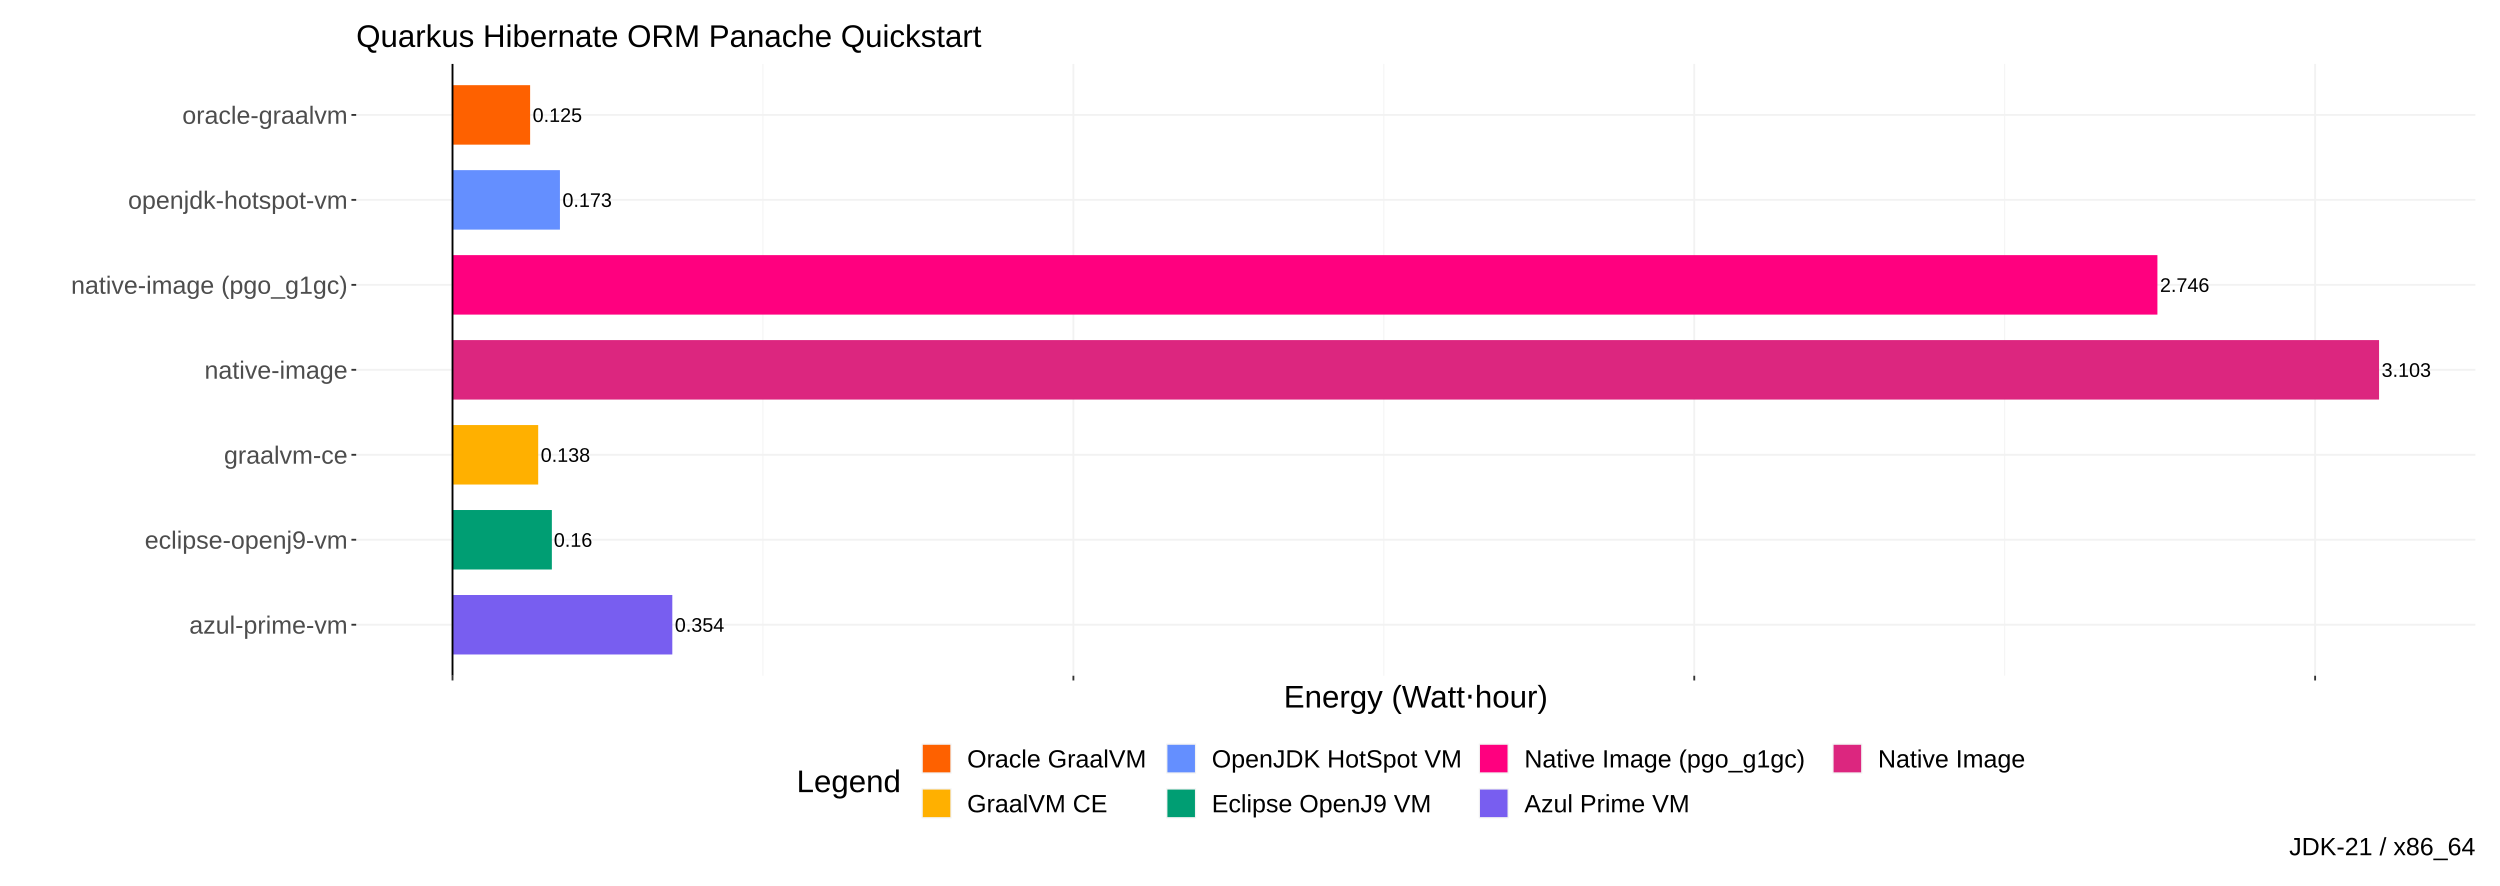
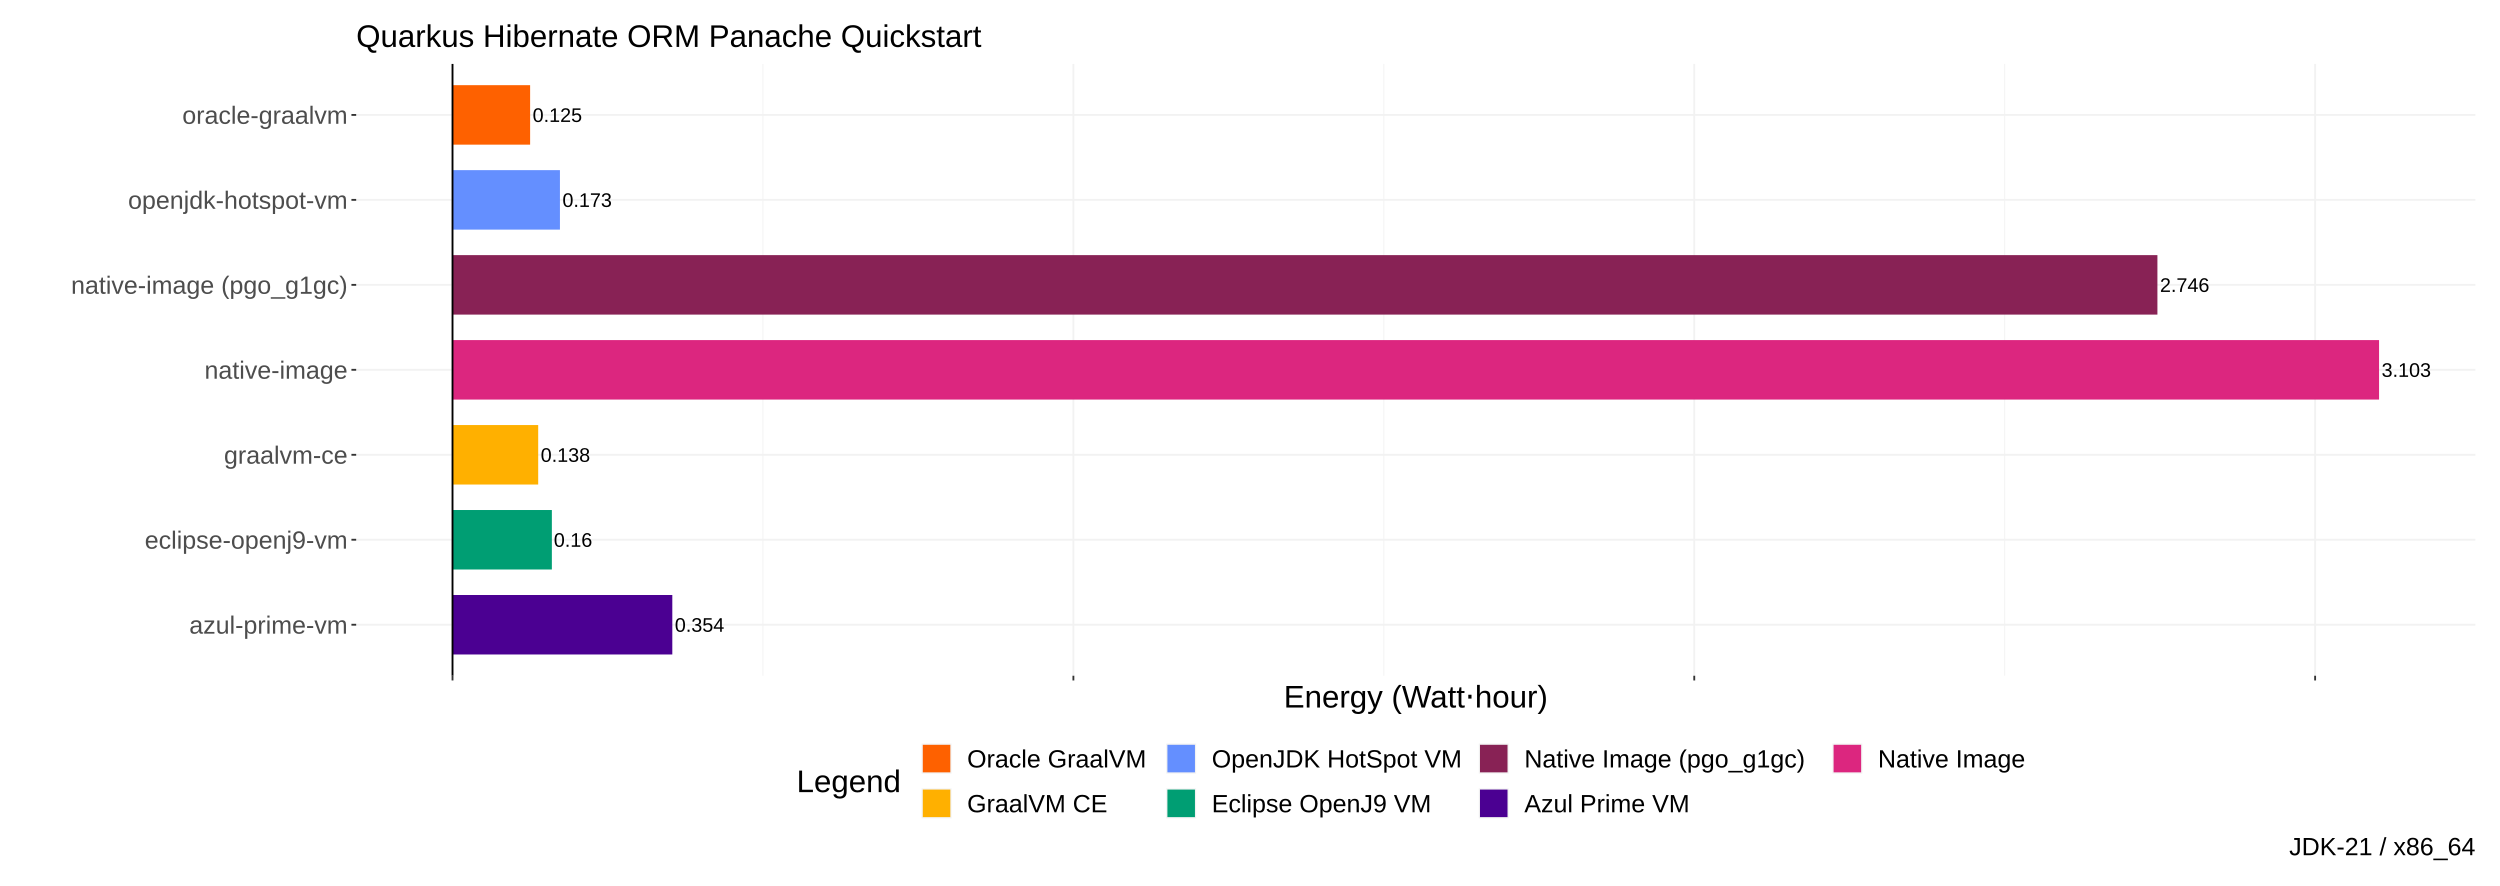
<svg xmlns="http://www.w3.org/2000/svg" class="svglite" width="1440.00pt" height="510.24pt" viewBox="0 0 1440.00 510.24">
  <defs>
    <style type="text/css">
    .svglite line, .svglite polyline, .svglite polygon, .svglite path, .svglite rect, .svglite circle {
      fill: none;
      stroke: #000000;
      stroke-linecap: round;
      stroke-linejoin: round;
      stroke-miterlimit: 10.00;
    }
    .svglite text {
      white-space: pre;
    }
  </style>
  </defs>
  <rect width="100%" height="100%" style="stroke: none; fill: #FFFFFF;" />
  <defs>
    <clipPath id="cpMC4wMHwxNDQwLjAwfDAuMDB8NTEwLjI0">
      <rect x="0.00" y="0.00" width="1440.00" height="510.24" />
    </clipPath>
  </defs>
  <g clip-path="url(#cpMC4wMHwxNDQwLjAwfDAuMDB8NTEwLjI0)">
    <rect x="0.00" y="0.00" width="1440.00" height="510.24" style="stroke-width: 1.07; stroke: #FFFFFF; fill: #FFFFFF;" />
    <rect x="205.16" y="36.82" width="1220.66" height="352.39" style="stroke-width: 1.07; stroke: none;" />
    <polyline points="439.46,389.21 439.46,36.82 " style="stroke-width: 0.53; stroke: #F2F2F2; stroke-linecap: butt;" />
    <polyline points="797.08,389.21 797.08,36.82 " style="stroke-width: 0.53; stroke: #F2F2F2; stroke-linecap: butt;" />
    <polyline points="1154.70,389.21 1154.70,36.82 " style="stroke-width: 0.53; stroke: #F2F2F2; stroke-linecap: butt;" />
    <polyline points="205.16,359.85 1425.83,359.85 " style="stroke-width: 1.07; stroke: #F2F2F2; stroke-linecap: butt;" />
    <polyline points="205.16,310.90 1425.83,310.90 " style="stroke-width: 1.07; stroke: #F2F2F2; stroke-linecap: butt;" />
    <polyline points="205.16,261.96 1425.83,261.96 " style="stroke-width: 1.07; stroke: #F2F2F2; stroke-linecap: butt;" />
    <polyline points="205.16,213.02 1425.83,213.02 " style="stroke-width: 1.07; stroke: #F2F2F2; stroke-linecap: butt;" />
    <polyline points="205.16,164.08 1425.83,164.08 " style="stroke-width: 1.07; stroke: #F2F2F2; stroke-linecap: butt;" />
    <polyline points="205.16,115.13 1425.83,115.13 " style="stroke-width: 1.07; stroke: #F2F2F2; stroke-linecap: butt;" />
    <polyline points="205.16,66.19 1425.83,66.19 " style="stroke-width: 1.07; stroke: #F2F2F2; stroke-linecap: butt;" />
    <polyline points="260.65,389.21 260.65,36.82 " style="stroke-width: 1.07; stroke: #F2F2F2; stroke-linecap: butt;" />
    <polyline points="618.27,389.21 618.27,36.82 " style="stroke-width: 1.07; stroke: #F2F2F2; stroke-linecap: butt;" />
    <polyline points="975.89,389.21 975.89,36.82 " style="stroke-width: 1.07; stroke: #F2F2F2; stroke-linecap: butt;" />
    <polyline points="1333.51,389.21 1333.51,36.82 " style="stroke-width: 1.07; stroke: #F2F2F2; stroke-linecap: butt;" />
    <rect x="260.65" y="49.06" width="44.70" height="34.26" style="stroke-width: 1.07; stroke: none; stroke-linecap: butt; stroke-linejoin: miter; fill: #FE6100;" />
    <rect x="260.65" y="195.89" width="1109.69" height="34.26" style="stroke-width: 1.07; stroke: none; stroke-linecap: butt; stroke-linejoin: miter; fill: #DC267F;" />
-     <rect x="260.65" y="342.72" width="126.60" height="34.26" style="stroke-width: 1.07; stroke: none; stroke-linecap: butt; stroke-linejoin: miter; fill: #785EF0;" />
+     <rect x="260.65" y="342.72" width="126.60" height="34.26" style="stroke-width: 1.07; stroke: none; stroke-linecap: butt; stroke-linejoin: miter; fill: #4B0092;" />
    <rect x="260.65" y="293.77" width="57.22" height="34.26" style="stroke-width: 1.07; stroke: none; stroke-linecap: butt; stroke-linejoin: miter; fill: #009E73;" />
-     <rect x="260.65" y="146.95" width="982.02" height="34.26" style="stroke-width: 1.07; stroke: none; stroke-linecap: butt; stroke-linejoin: miter; fill: #FF007F;" />
+     <rect x="260.65" y="146.95" width="982.02" height="34.26" style="stroke-width: 1.07; stroke: none; stroke-linecap: butt; stroke-linejoin: miter; fill: #882255;" />
    <rect x="260.65" y="244.83" width="49.35" height="34.26" style="stroke-width: 1.07; stroke: none; stroke-linecap: butt; stroke-linejoin: miter; fill: #FFB000;" />
    <rect x="260.65" y="98.00" width="61.87" height="34.26" style="stroke-width: 1.07; stroke: none; stroke-linecap: butt; stroke-linejoin: miter; fill: #648FFF;" />
    <text x="306.80" y="70.25" style="font-size: 11.38px; font-family: &quot;Liberation Sans&quot;;" textLength="29.08px" lengthAdjust="spacingAndGlyphs">0.125</text>
    <text x="1371.80" y="217.08" style="font-size: 11.38px; font-family: &quot;Liberation Sans&quot;;" textLength="29.08px" lengthAdjust="spacingAndGlyphs">3.103</text>
    <text x="388.70" y="363.91" style="font-size: 11.38px; font-family: &quot;Liberation Sans&quot;;" textLength="29.08px" lengthAdjust="spacingAndGlyphs">0.354</text>
    <text x="319.00" y="314.97" style="font-size: 11.38px; font-family: &quot;Liberation Sans&quot;;" textLength="22.57px" lengthAdjust="spacingAndGlyphs">0.16</text>
    <text x="1244.13" y="168.14" style="font-size: 11.38px; font-family: &quot;Liberation Sans&quot;;" textLength="29.08px" lengthAdjust="spacingAndGlyphs">2.746</text>
    <text x="311.45" y="266.03" style="font-size: 11.38px; font-family: &quot;Liberation Sans&quot;;" textLength="29.08px" lengthAdjust="spacingAndGlyphs">0.138</text>
    <text x="323.97" y="119.20" style="font-size: 11.38px; font-family: &quot;Liberation Sans&quot;;" textLength="29.08px" lengthAdjust="spacingAndGlyphs">0.173</text>
    <line x1="260.65" y1="389.21" x2="260.65" y2="36.82" style="stroke-width: 1.07; stroke-linecap: butt;" />
    <text x="200.23" y="364.99" text-anchor="end" style="font-size: 14.40px;fill: #4D4D4D; font-family: &quot;Liberation Sans&quot;;" textLength="97.55px" lengthAdjust="spacingAndGlyphs">azul-prime-vm</text>
    <text x="200.23" y="316.05" text-anchor="end" style="font-size: 14.40px;fill: #4D4D4D; font-family: &quot;Liberation Sans&quot;;" textLength="122.85px" lengthAdjust="spacingAndGlyphs">eclipse-openj9-vm</text>
    <text x="200.23" y="267.10" text-anchor="end" style="font-size: 14.40px;fill: #4D4D4D; font-family: &quot;Liberation Sans&quot;;" textLength="75.07px" lengthAdjust="spacingAndGlyphs">graalvm-ce</text>
    <text x="200.23" y="218.16" text-anchor="end" style="font-size: 14.40px;fill: #4D4D4D; font-family: &quot;Liberation Sans&quot;;" textLength="88.14px" lengthAdjust="spacingAndGlyphs">native-image</text>
    <text x="200.23" y="169.22" text-anchor="end" style="font-size: 14.40px;fill: #4D4D4D; font-family: &quot;Liberation Sans&quot;;" textLength="166.15px" lengthAdjust="spacingAndGlyphs">native-image (pgo_g1gc)</text>
    <text x="200.23" y="120.27" text-anchor="end" style="font-size: 14.40px;fill: #4D4D4D; font-family: &quot;Liberation Sans&quot;;" textLength="137.28px" lengthAdjust="spacingAndGlyphs">openjdk-hotspot-vm</text>
    <text x="200.23" y="71.33" text-anchor="end" style="font-size: 14.40px;fill: #4D4D4D; font-family: &quot;Liberation Sans&quot;;" textLength="101.50px" lengthAdjust="spacingAndGlyphs">oracle-graalvm</text>
    <polyline points="202.42,359.85 205.16,359.85 " style="stroke-width: 1.07; stroke: #333333; stroke-linecap: butt;" />
    <polyline points="202.42,310.90 205.16,310.90 " style="stroke-width: 1.07; stroke: #333333; stroke-linecap: butt;" />
    <polyline points="202.42,261.96 205.16,261.96 " style="stroke-width: 1.07; stroke: #333333; stroke-linecap: butt;" />
    <polyline points="202.42,213.02 205.16,213.02 " style="stroke-width: 1.07; stroke: #333333; stroke-linecap: butt;" />
    <polyline points="202.42,164.08 205.16,164.08 " style="stroke-width: 1.07; stroke: #333333; stroke-linecap: butt;" />
    <polyline points="202.42,115.13 205.16,115.13 " style="stroke-width: 1.07; stroke: #333333; stroke-linecap: butt;" />
    <polyline points="202.42,66.19 205.16,66.19 " style="stroke-width: 1.07; stroke: #333333; stroke-linecap: butt;" />
    <polyline points="260.65,391.95 260.65,389.21 " style="stroke-width: 1.07; stroke: #333333; stroke-linecap: butt;" />
    <polyline points="618.27,391.95 618.27,389.21 " style="stroke-width: 1.07; stroke: #333333; stroke-linecap: butt;" />
    <polyline points="975.89,391.95 975.89,389.21 " style="stroke-width: 1.07; stroke: #333333; stroke-linecap: butt;" />
    <polyline points="1333.51,391.95 1333.51,389.21 " style="stroke-width: 1.07; stroke: #333333; stroke-linecap: butt;" />
    <text x="815.50" y="407.54" text-anchor="middle" style="font-size: 18.00px; font-family: &quot;Liberation Sans&quot;;" textLength="165.68px" lengthAdjust="spacingAndGlyphs">Energy (Watt⋅hour)</text>
    <rect x="453.37" y="422.82" width="724.26" height="54.02" style="stroke-width: 1.07; stroke: none; fill: #FFFFFF;" />
    <text x="458.84" y="456.26" style="font-size: 18.00px; font-family: &quot;Liberation Sans&quot;;" textLength="63.01px" lengthAdjust="spacingAndGlyphs">Legend</text>
    <rect x="530.82" y="428.30" width="17.28" height="17.28" style="stroke-width: 1.07; stroke: none; fill: #F2F2F2;" />
    <rect x="531.53" y="429.01" width="15.86" height="15.86" style="stroke-width: 1.07; stroke: none; stroke-linecap: butt; stroke-linejoin: miter; fill: #FE6100;" />
    <rect x="671.72" y="428.30" width="17.28" height="17.28" style="stroke-width: 1.07; stroke: none; fill: #F2F2F2;" />
    <rect x="672.43" y="429.01" width="15.86" height="15.86" style="stroke-width: 1.07; stroke: none; stroke-linecap: butt; stroke-linejoin: miter; fill: #648FFF;" />
    <rect x="851.76" y="428.30" width="17.28" height="17.28" style="stroke-width: 1.07; stroke: none; fill: #F2F2F2;" />
-     <rect x="852.47" y="429.01" width="15.86" height="15.86" style="stroke-width: 1.07; stroke: none; stroke-linecap: butt; stroke-linejoin: miter; fill: #FF007F;" />
+     <rect x="852.47" y="429.01" width="15.86" height="15.86" style="stroke-width: 1.07; stroke: none; stroke-linecap: butt; stroke-linejoin: miter; fill: #882255;" />
    <rect x="1055.44" y="428.30" width="17.28" height="17.28" style="stroke-width: 1.07; stroke: none; fill: #F2F2F2;" />
    <rect x="1056.15" y="429.01" width="15.86" height="15.86" style="stroke-width: 1.07; stroke: none; stroke-linecap: butt; stroke-linejoin: miter; fill: #DC267F;" />
    <rect x="530.82" y="454.09" width="17.28" height="17.28" style="stroke-width: 1.07; stroke: none; fill: #F2F2F2;" />
    <rect x="531.53" y="454.80" width="15.86" height="15.86" style="stroke-width: 1.07; stroke: none; stroke-linecap: butt; stroke-linejoin: miter; fill: #FFB000;" />
    <rect x="671.72" y="454.09" width="17.28" height="17.28" style="stroke-width: 1.07; stroke: none; fill: #F2F2F2;" />
    <rect x="672.43" y="454.80" width="15.86" height="15.86" style="stroke-width: 1.07; stroke: none; stroke-linecap: butt; stroke-linejoin: miter; fill: #009E73;" />
    <rect x="851.76" y="454.09" width="17.28" height="17.28" style="stroke-width: 1.07; stroke: none; fill: #F2F2F2;" />
-     <rect x="852.47" y="454.80" width="15.86" height="15.86" style="stroke-width: 1.07; stroke: none; stroke-linecap: butt; stroke-linejoin: miter; fill: #785EF0;" />
+     <rect x="852.47" y="454.80" width="15.86" height="15.86" style="stroke-width: 1.07; stroke: none; stroke-linecap: butt; stroke-linejoin: miter; fill: #4B0092;" />
    <text x="557.06" y="442.08" style="font-size: 14.40px; font-family: &quot;Liberation Sans&quot;;" textLength="105.69px" lengthAdjust="spacingAndGlyphs">Oracle GraalVM</text>
    <text x="697.97" y="442.08" style="font-size: 14.40px; font-family: &quot;Liberation Sans&quot;;" textLength="144.83px" lengthAdjust="spacingAndGlyphs">OpenJDK HotSpot VM</text>
    <text x="878.01" y="442.08" style="font-size: 14.40px; font-family: &quot;Liberation Sans&quot;;" textLength="168.47px" lengthAdjust="spacingAndGlyphs">Native Image (pgo_g1gc)</text>
    <text x="1081.69" y="442.08" style="font-size: 14.40px; font-family: &quot;Liberation Sans&quot;;" textLength="90.46px" lengthAdjust="spacingAndGlyphs">Native Image</text>
    <text x="557.06" y="467.87" style="font-size: 14.40px; font-family: &quot;Liberation Sans&quot;;" textLength="78.80px" lengthAdjust="spacingAndGlyphs">GraalVM CE</text>
    <text x="697.97" y="467.87" style="font-size: 14.40px; font-family: &quot;Liberation Sans&quot;;" textLength="124.62px" lengthAdjust="spacingAndGlyphs">Eclipse OpenJ9 VM</text>
    <text x="878.01" y="467.87" style="font-size: 14.40px; font-family: &quot;Liberation Sans&quot;;" textLength="97.67px" lengthAdjust="spacingAndGlyphs">Azul Prime VM</text>
    <text x="205.16" y="27.03" style="font-size: 18.00px; font-family: &quot;Liberation Sans&quot;;" textLength="376.31px" lengthAdjust="spacingAndGlyphs">Quarkus Hibernate ORM Panache Quickstart</text>
    <text x="1425.83" y="492.61" text-anchor="end" style="font-size: 14.40px; font-family: &quot;Liberation Sans&quot;;" textLength="104.20px" lengthAdjust="spacingAndGlyphs">JDK-21 / x86_64</text>
  </g>
</svg>
